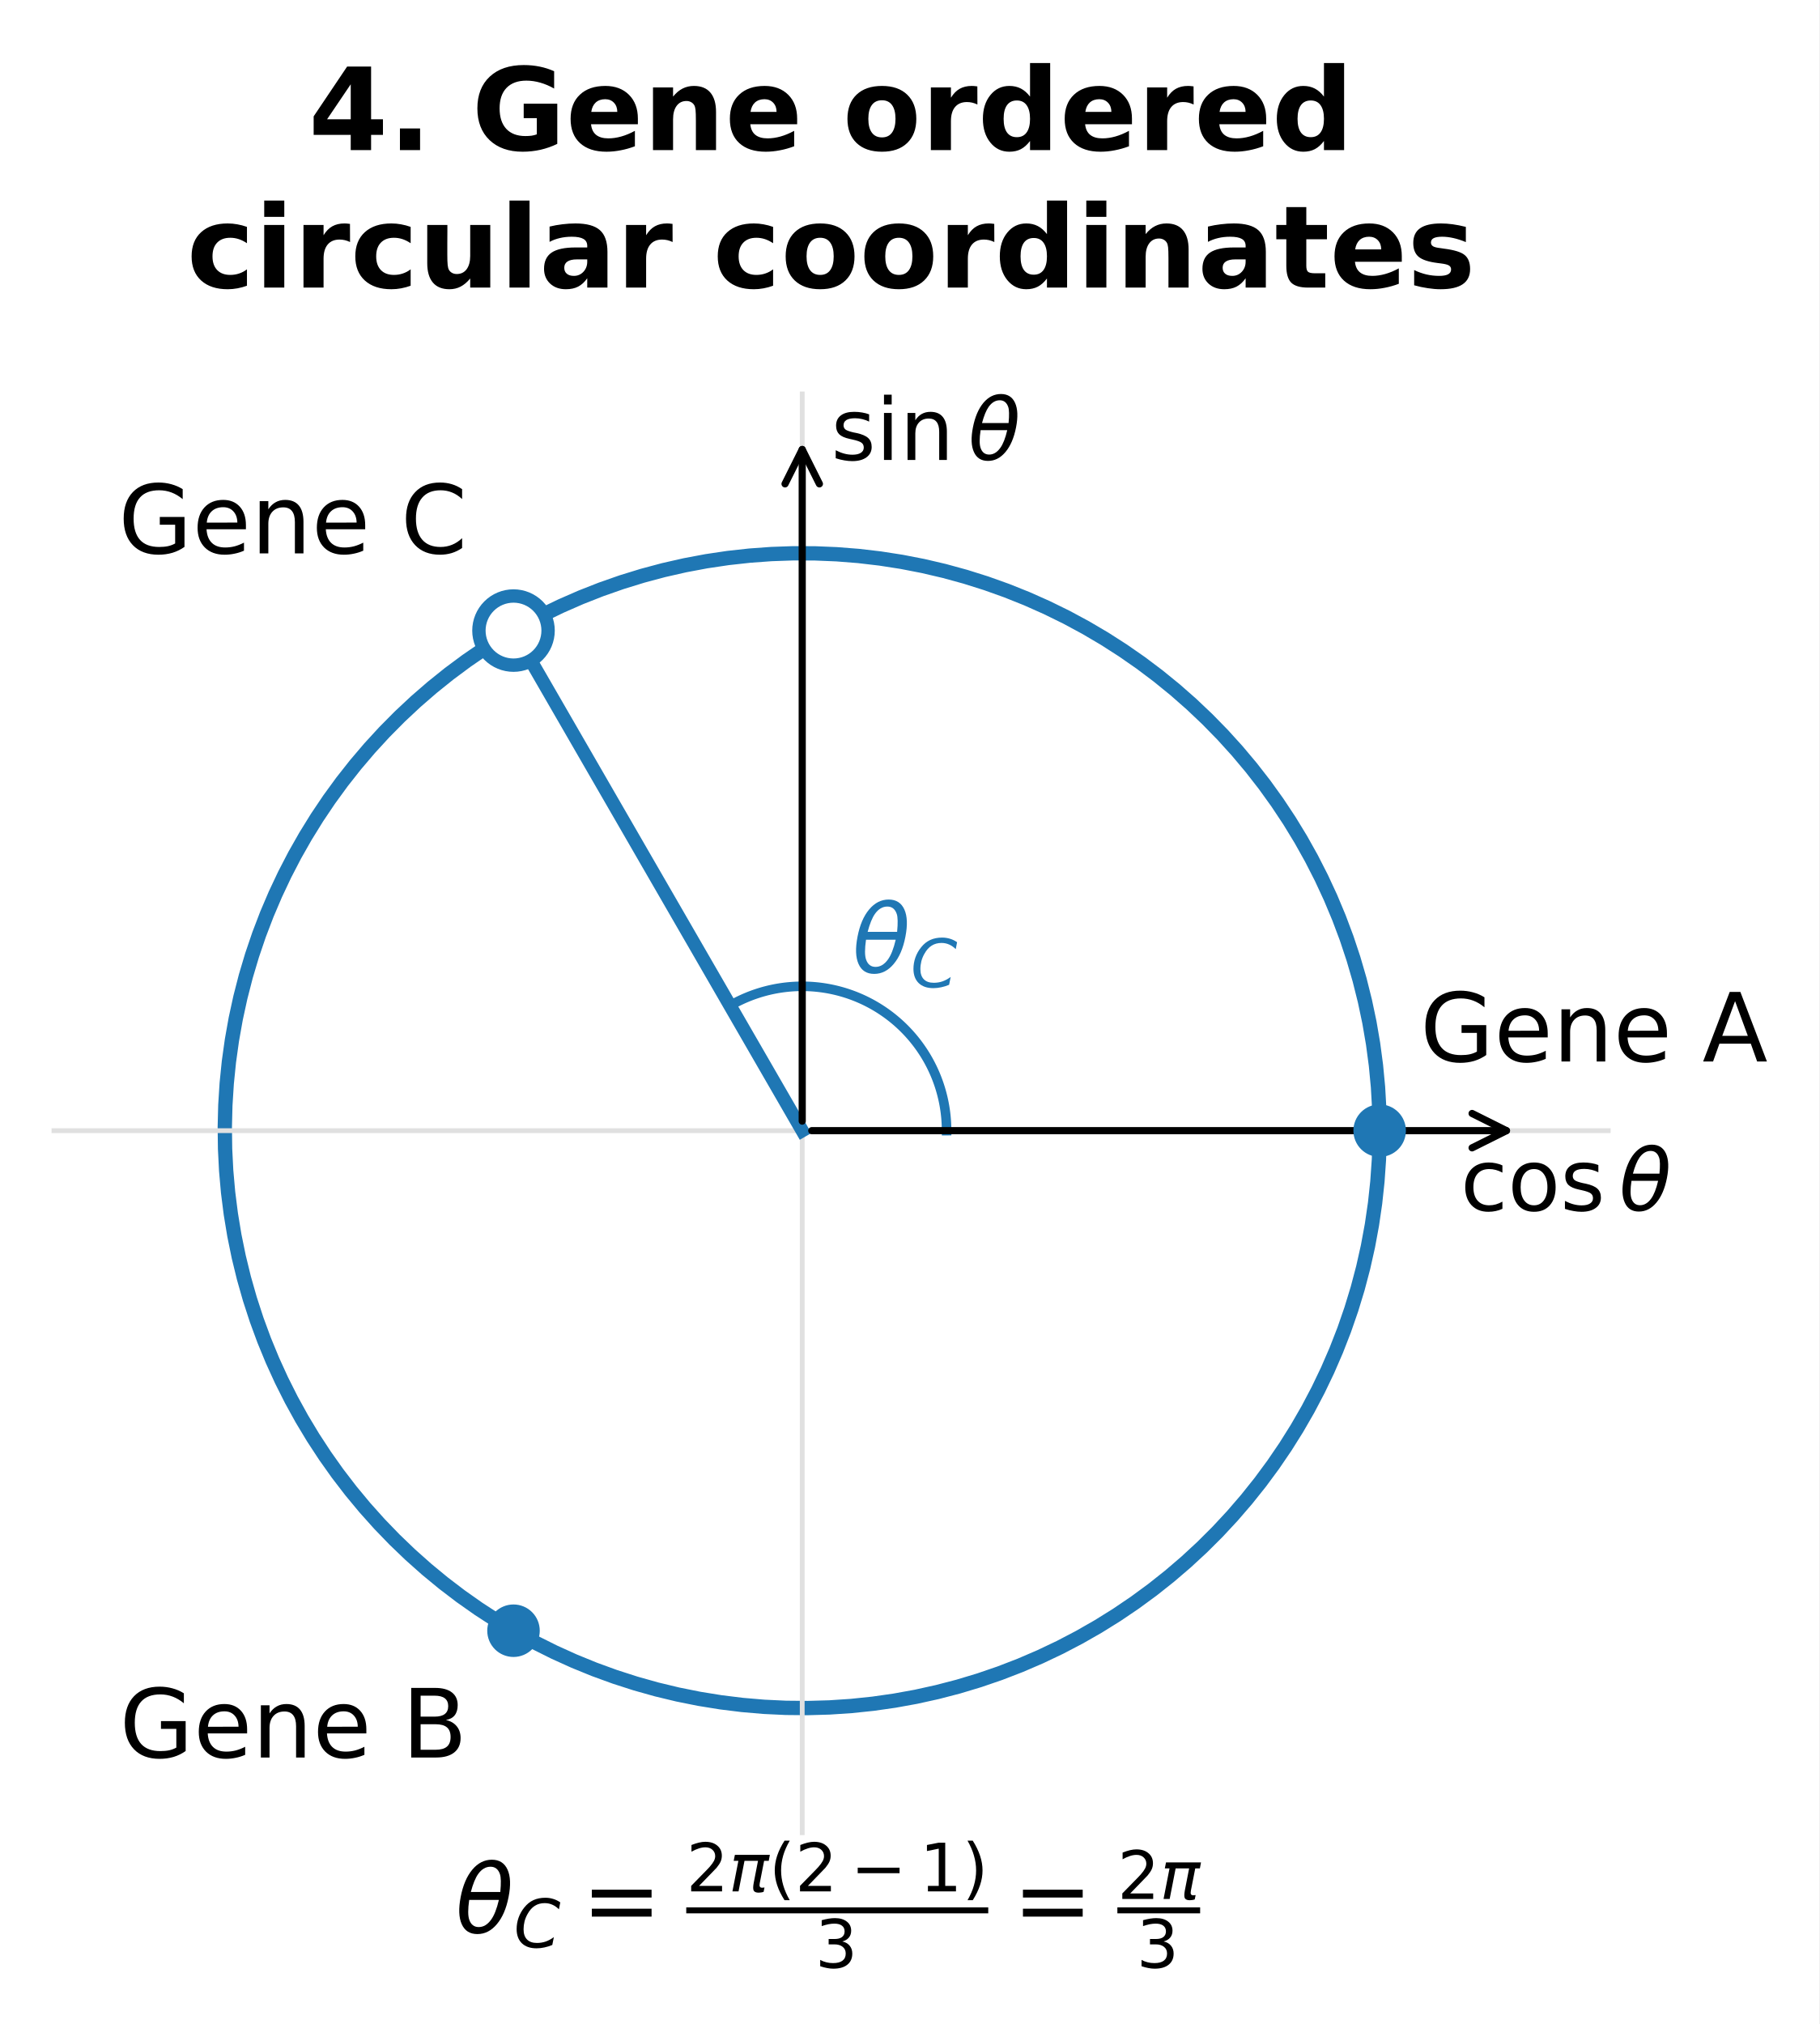
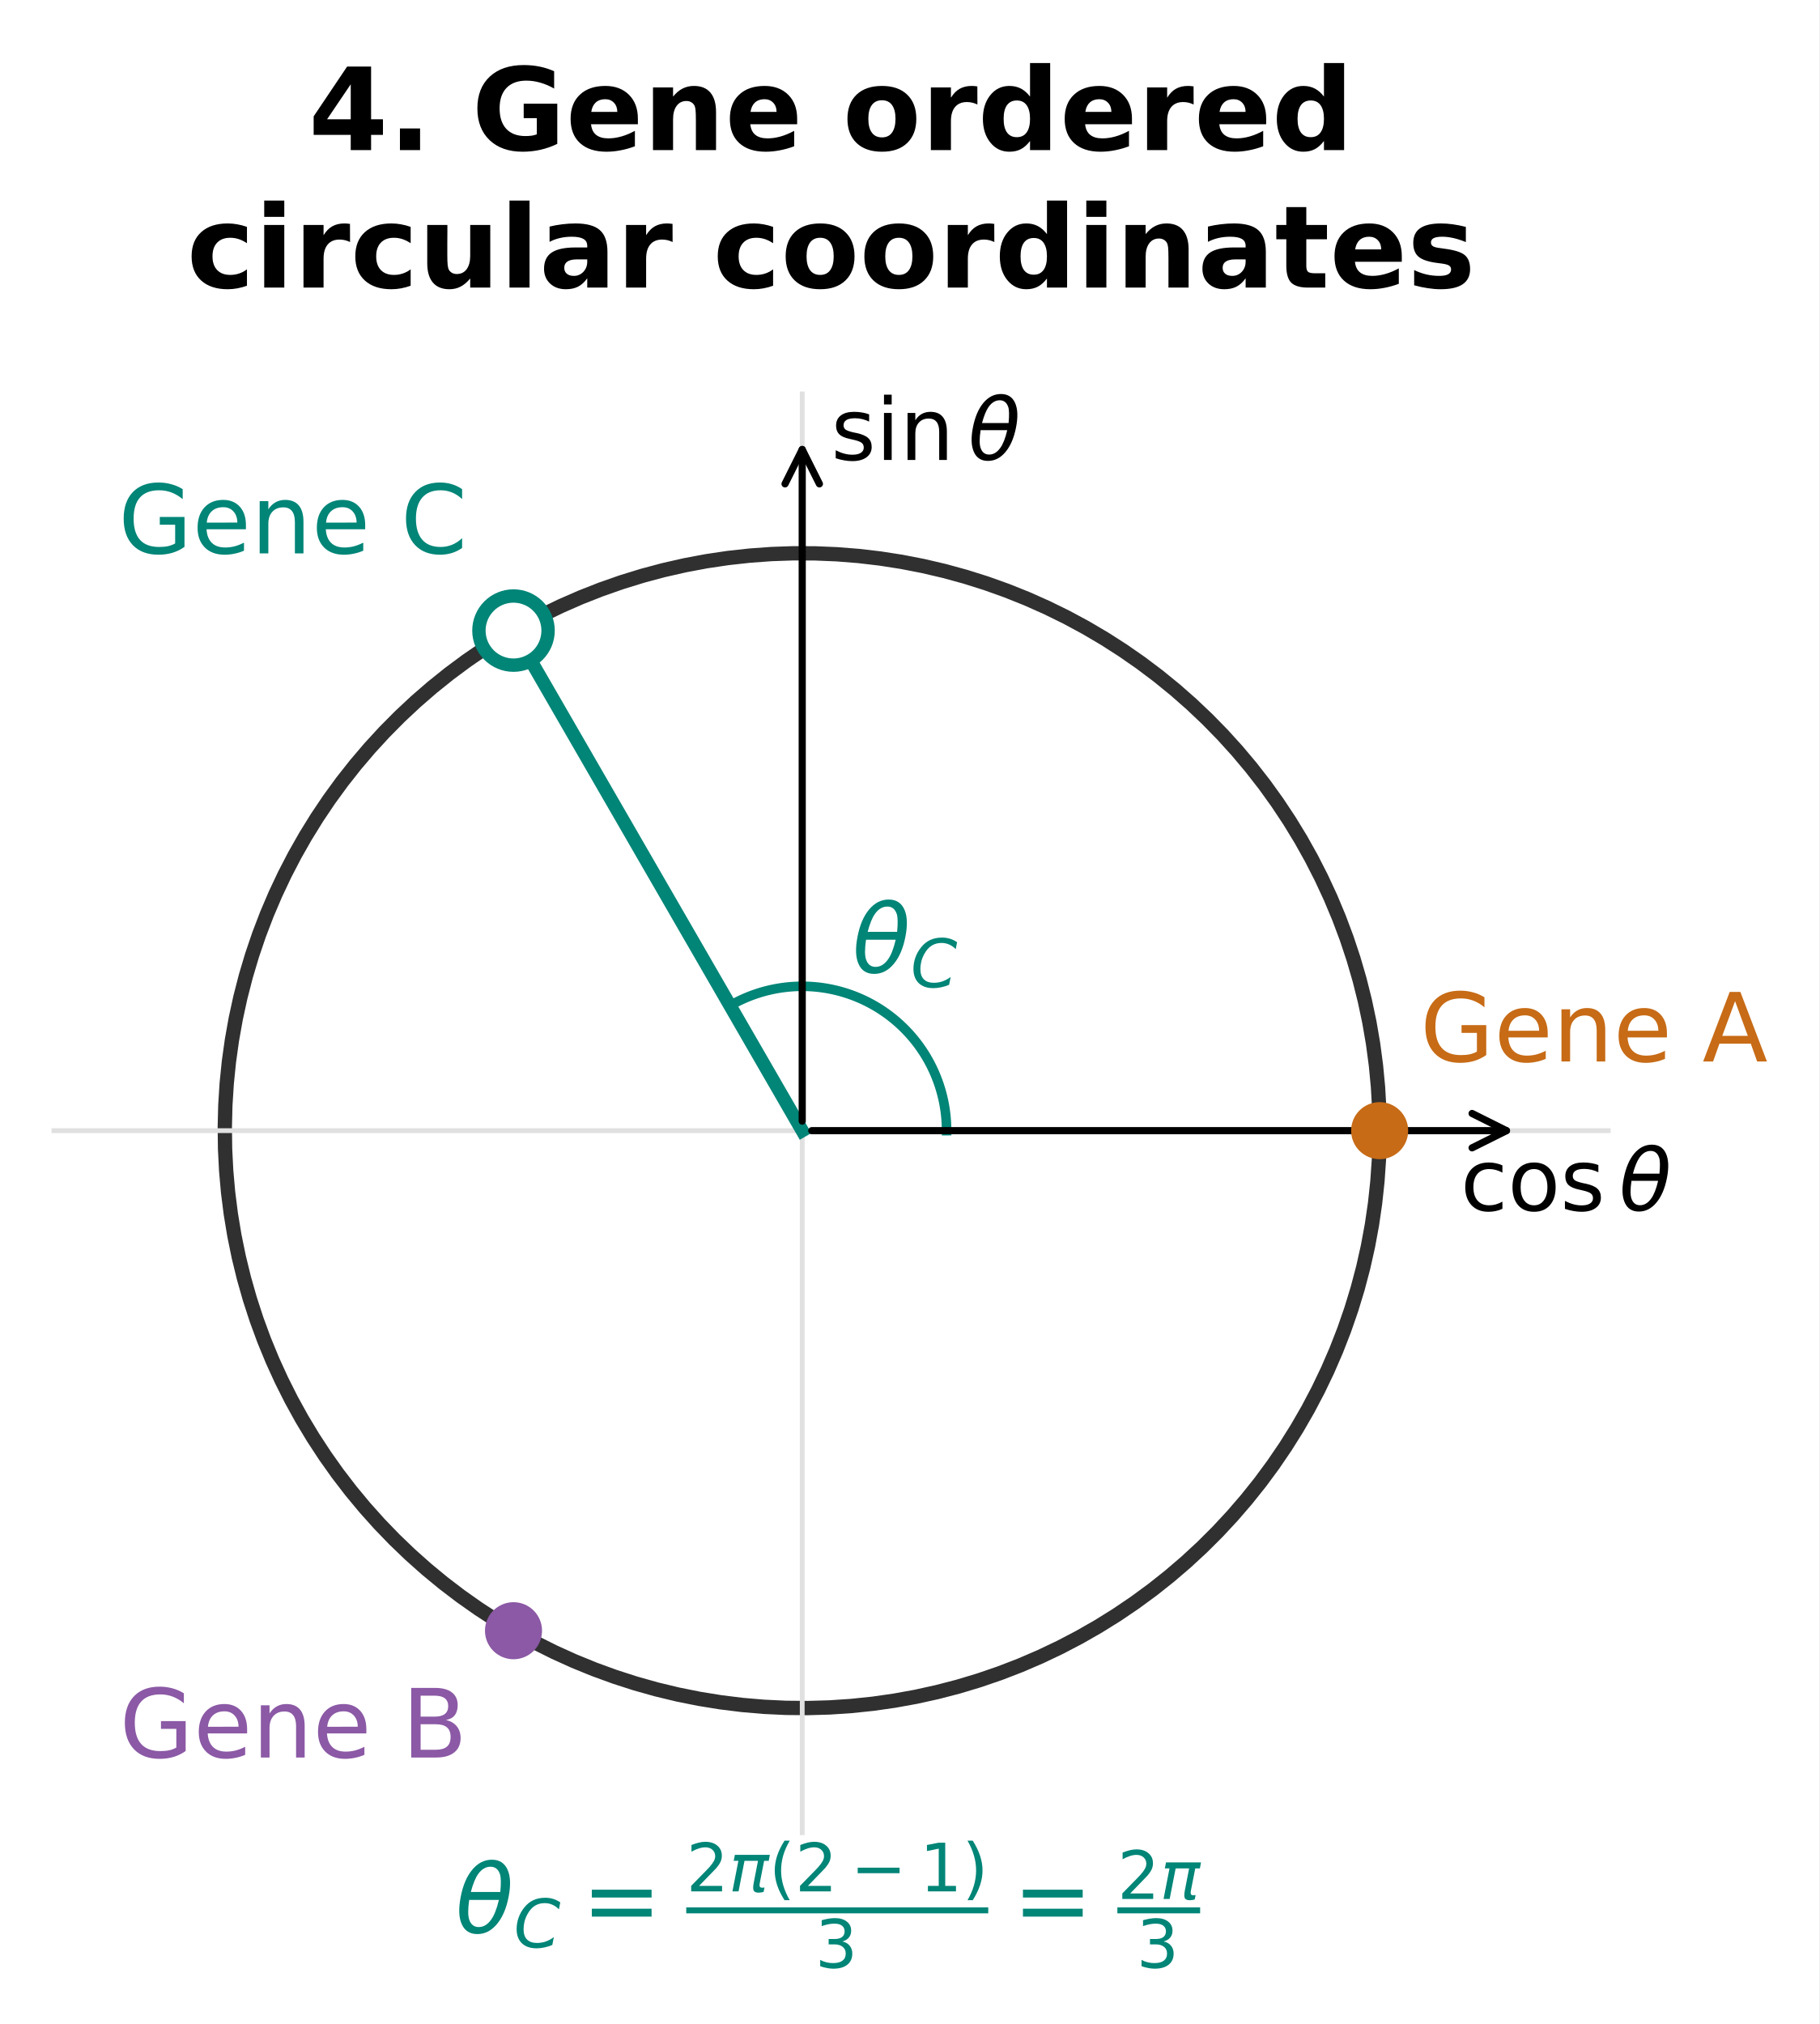
<svg xmlns="http://www.w3.org/2000/svg" xmlns:xlink="http://www.w3.org/1999/xlink" width="381.097pt" height="423.989pt" viewBox="0 0 381.097 423.989" version="1.1">
  <defs>
    <style type="text/css">*{stroke-linejoin: round; stroke-linecap: butt}</style>
  </defs>
  <g id="figure_1">
    <g id="patch_1">
      <path d="M 0 423.989  L 381.097 423.989  L 381.097 0  L 0 0  z " style="fill: #ffffff" />
    </g>
    <g id="axes_1">
      <g id="line2d_1">
-         <path d="M 289.008 236.85  L 288.922 232.282  L 288.663 227.72  L 288.232 223.172  L 287.63 218.643  L 286.857 214.139  L 285.914 209.669  L 284.804 205.237  L 283.527 200.85  L 282.085 196.515  L 280.48 192.237  L 278.715 188.022  L 276.792 183.878  L 274.714 179.809  L 272.484 175.821  L 270.104 171.921  L 267.579 168.113  L 264.913 164.403  L 262.107 160.796  L 259.168 157.298  L 256.099 153.914  L 252.904 150.648  L 249.588 147.505  L 246.156 144.489  L 242.612 141.605  L 238.962 138.857  L 235.21 136.249  L 231.363 133.784  L 227.426 131.467  L 223.403 129.299  L 219.302 127.286  L 215.128 125.428  L 210.886 123.73  L 206.584 122.192  L 202.226 120.819  L 197.82 119.611  L 193.371 118.57  L 188.886 117.698  L 184.371 116.996  L 179.833 116.465  L 175.278 116.106  L 170.713 115.919  L 166.144 115.905  L 161.578 116.063  L 157.021 116.394  L 152.48 116.896  L 147.961 117.569  L 143.47 118.413  L 139.015 119.426  L 134.601 120.606  L 130.235 121.952  L 125.923 123.462  L 121.671 125.134  L 117.485 126.965  L 113.371 128.953  L 109.335 131.095  L 105.383 133.388  L 101.52 135.828  L 97.753 138.413  L 94.085 141.138  L 90.524 143.999  L 87.072 146.993  L 83.737 150.115  L 80.521 153.361  L 77.43 156.726  L 74.469 160.206  L 71.641 163.794  L 68.951 167.487  L 66.402 171.279  L 63.999 175.165  L 61.743 179.138  L 59.64 183.194  L 57.691 187.327  L 55.899 191.53  L 54.267 195.797  L 52.798 200.124  L 51.493 204.502  L 50.355 208.927  L 49.384 213.392  L 48.583 217.89  L 47.952 222.415  L 47.493 226.961  L 47.205 231.521  L 47.09 236.088  L 47.148 240.657  L 47.378 245.22  L 47.78 249.771  L 48.354 254.304  L 49.098 258.812  L 50.013 263.289  L 51.095 267.727  L 52.345 272.122  L 53.76 276.467  L 55.337 280.754  L 57.076 284.98  L 58.973 289.136  L 61.025 293.218  L 63.23 297.22  L 65.585 301.135  L 68.086 304.959  L 70.729 308.686  L 73.512 312.31  L 76.429 315.826  L 79.477 319.23  L 82.651 322.516  L 85.947 325.68  L 89.361 328.717  L 92.886 331.623  L 96.519 334.394  L 100.254 337.026  L 104.085 339.515  L 108.008 341.857  L 112.017 344.05  L 116.105 346.089  L 120.268 347.973  L 124.498 349.698  L 128.791 351.262  L 133.14 352.663  L 137.539 353.899  L 141.981 354.968  L 146.46 355.868  L 150.971 356.598  L 155.505 357.158  L 160.058 357.546  L 164.622 357.761  L 169.19 357.805  L 173.757 357.675  L 178.316 357.373  L 182.861 356.9  L 187.384 356.254  L 191.879 355.439  L 196.341 354.454  L 200.762 353.302  L 205.137 351.983  L 209.459 350.501  L 213.721 348.856  L 217.918 347.051  L 222.045 345.089  L 226.094 342.972  L 230.06 340.705  L 233.938 338.289  L 237.722 335.728  L 241.407 333.026  L 244.986 330.187  L 248.456 327.215  L 251.812 324.114  L 255.048 320.888  L 258.159 317.542  L 261.142 314.082  L 263.993 310.511  L 266.706 306.835  L 269.279 303.059  L 271.707 299.189  L 273.987 295.23  L 276.116 291.187  L 278.091 287.067  L 279.909 282.875  L 281.568 278.618  L 283.064 274.301  L 284.397 269.931  L 285.563 265.513  L 286.562 261.055  L 287.391 256.562  L 288.05 252.04  L 288.538 247.498  L 288.855 242.94  L 288.998 238.373  L 289.008 236.85  L 289.008 236.85  " clip-path="url(#pcc2429108f)" style="fill: none; stroke: #1f77b4; stroke-width: 3; stroke-linecap: square" />
+         <path d="M 289.008 236.85  L 288.922 232.282  L 288.663 227.72  L 288.232 223.172  L 287.63 218.643  L 286.857 214.139  L 285.914 209.669  L 284.804 205.237  L 283.527 200.85  L 282.085 196.515  L 280.48 192.237  L 278.715 188.022  L 276.792 183.878  L 274.714 179.809  L 272.484 175.821  L 270.104 171.921  L 267.579 168.113  L 264.913 164.403  L 262.107 160.796  L 259.168 157.298  L 256.099 153.914  L 252.904 150.648  L 249.588 147.505  L 246.156 144.489  L 242.612 141.605  L 238.962 138.857  L 235.21 136.249  L 231.363 133.784  L 227.426 131.467  L 223.403 129.299  L 219.302 127.286  L 215.128 125.428  L 210.886 123.73  L 206.584 122.192  L 202.226 120.819  L 197.82 119.611  L 193.371 118.57  L 188.886 117.698  L 184.371 116.996  L 179.833 116.465  L 175.278 116.106  L 170.713 115.919  L 166.144 115.905  L 161.578 116.063  L 157.021 116.394  L 152.48 116.896  L 147.961 117.569  L 143.47 118.413  L 139.015 119.426  L 134.601 120.606  L 130.235 121.952  L 125.923 123.462  L 121.671 125.134  L 117.485 126.965  L 113.371 128.953  L 109.335 131.095  L 105.383 133.388  L 101.52 135.828  L 97.753 138.413  L 94.085 141.138  L 90.524 143.999  L 87.072 146.993  L 83.737 150.115  L 80.521 153.361  L 77.43 156.726  L 74.469 160.206  L 71.641 163.794  L 68.951 167.487  L 66.402 171.279  L 63.999 175.165  L 61.743 179.138  L 59.64 183.194  L 57.691 187.327  L 55.899 191.53  L 54.267 195.797  L 52.798 200.124  L 51.493 204.502  L 50.355 208.927  L 49.384 213.392  L 48.583 217.89  L 47.952 222.415  L 47.493 226.961  L 47.205 231.521  L 47.09 236.088  L 47.148 240.657  L 47.378 245.22  L 47.78 249.771  L 48.354 254.304  L 49.098 258.812  L 50.013 263.289  L 51.095 267.727  L 52.345 272.122  L 53.76 276.467  L 55.337 280.754  L 57.076 284.98  L 58.973 289.136  L 61.025 293.218  L 63.23 297.22  L 65.585 301.135  L 68.086 304.959  L 70.729 308.686  L 73.512 312.31  L 76.429 315.826  L 79.477 319.23  L 82.651 322.516  L 85.947 325.68  L 89.361 328.717  L 92.886 331.623  L 96.519 334.394  L 100.254 337.026  L 104.085 339.515  L 108.008 341.857  L 112.017 344.05  L 116.105 346.089  L 120.268 347.973  L 124.498 349.698  L 128.791 351.262  L 133.14 352.663  L 137.539 353.899  L 141.981 354.968  L 146.46 355.868  L 150.971 356.598  L 155.505 357.158  L 160.058 357.546  L 164.622 357.761  L 169.19 357.805  L 173.757 357.675  L 178.316 357.373  L 182.861 356.9  L 187.384 356.254  L 191.879 355.439  L 196.341 354.454  L 200.762 353.302  L 205.137 351.983  L 209.459 350.501  L 213.721 348.856  L 217.918 347.051  L 222.045 345.089  L 226.094 342.972  L 230.06 340.705  L 233.938 338.289  L 237.722 335.728  L 241.407 333.026  L 244.986 330.187  L 248.456 327.215  L 251.812 324.114  L 255.048 320.888  L 258.159 317.542  L 261.142 314.082  L 263.993 310.511  L 266.706 306.835  L 269.279 303.059  L 271.707 299.189  L 273.987 295.23  L 276.116 291.187  L 278.091 287.067  L 279.909 282.875  L 281.568 278.618  L 283.064 274.301  L 284.397 269.931  L 285.563 265.513  L 286.562 261.055  L 287.391 256.562  L 288.05 252.04  L 288.538 247.498  L 288.855 242.94  L 288.998 238.373  L 289.008 236.85  L 289.008 236.85  " clip-path="url(#p09c33da93c)" style="fill: none; stroke: #303030; stroke-width: 3; stroke-linecap: square" />
      </g>
      <g id="line2d_2">
-         <path d="M 10.8 236.85  L 337.392 236.85  " clip-path="url(#pcc2429108f)" style="fill: none; stroke: #e0e0e0; stroke-linecap: square" />
+         <path d="M 10.8 236.85  L 337.392 236.85  " clip-path="url(#p09c33da93c)" style="fill: none; stroke: #e0e0e0; stroke-linecap: square" />
      </g>
      <g id="line2d_3">
-         <path d="M 168.048 384.421  L 168.048 82.021  " clip-path="url(#pcc2429108f)" style="fill: none; stroke: #e0e0e0; stroke-linecap: square" />
+         <path d="M 168.048 384.421  L 168.048 82.021  " clip-path="url(#p09c33da93c)" style="fill: none; stroke: #e0e0e0; stroke-linecap: square" />
      </g>
      <g id="line2d_4">
-         <path d="M 168.048 236.85  L 107.568 132.095  " clip-path="url(#pcc2429108f)" style="fill: none; stroke: #1f77b4; stroke-width: 2.8; stroke-linecap: square" />
+         <path d="M 168.048 236.85  L 107.568 132.095  " clip-path="url(#p09c33da93c)" style="fill: none; stroke: #008577; stroke-width: 2.8; stroke-linecap: square" />
      </g>
      <g id="line2d_5">
-         <path d="M 198.288 236.85  L 198.283 236.318  L 198.269 235.786  L 198.246 235.254  L 198.213 234.723  L 198.171 234.192  L 198.12 233.663  L 198.059 233.134  L 197.989 232.606  L 197.909 232.08  L 197.821 231.555  L 197.723 231.032  L 197.616 230.511  L 197.5 229.991  L 197.375 229.474  L 197.24 228.959  L 197.097 228.446  L 196.945 227.937  L 196.783 227.429  L 196.613 226.925  L 196.434 226.424  L 196.246 225.926  L 196.049 225.431  L 195.844 224.94  L 195.63 224.453  L 195.408 223.97  L 195.177 223.49  L 194.937 223.015  L 194.69 222.544  L 194.434 222.077  L 194.17 221.615  L 193.898 221.157  L 193.617 220.705  L 193.329 220.257  L 193.033 219.815  L 192.73 219.378  L 192.418 218.946  L 192.1 218.52  L 191.773 218.1  L 191.44 217.685  L 191.099 217.276  L 190.751 216.874  L 190.396 216.477  L 190.034 216.087  L 189.665 215.704  L 189.289 215.326  L 188.907 214.956  L 188.519 214.592  L 188.124 214.235  L 187.723 213.886  L 187.315 213.543  L 186.902 213.207  L 186.483 212.879  L 186.059 212.558  L 185.628 212.245  L 185.193 211.94  L 184.752 211.642  L 184.305 211.352  L 183.854 211.07  L 183.398 210.795  L 182.937 210.529  L 182.471 210.271  L 182.001 210.022  L 181.527 209.78  L 181.049 209.547  L 180.566 209.323  L 180.08 209.107  L 179.59 208.899  L 179.096 208.7  L 178.599 208.51  L 178.098 208.329  L 177.595 208.156  L 177.088 207.993  L 176.579 207.838  L 176.067 207.693  L 175.553 207.556  L 175.036 207.428  L 174.517 207.31  L 173.996 207.201  L 173.474 207.101  L 172.949 207.01  L 172.423 206.928  L 171.896 206.856  L 171.368 206.793  L 170.838 206.739  L 170.308 206.694  L 169.777 206.659  L 169.245 206.634  L 168.713 206.617  L 168.181 206.61  L 167.649 206.613  L 167.117 206.624  L 166.585 206.645  L 166.054 206.676  L 165.523 206.716  L 164.993 206.765  L 164.464 206.823  L 163.936 206.891  L 163.409 206.968  L 162.884 207.054  L 162.361 207.15  L 161.839 207.254  L 161.319 207.368  L 160.801 207.491  L 160.286 207.623  L 159.772 207.764  L 159.262 207.914  L 158.754 208.074  L 158.249 208.242  L 157.747 208.418  L 157.248 208.604  L 156.753 208.799  L 156.261 209.002  L 155.773 209.213  L 155.288 209.434  L 154.808 209.663  L 154.331 209.9  L 153.859 210.145  L 153.391 210.399  L 152.928 210.661  " clip-path="url(#pcc2429108f)" style="fill: none; stroke: #1f77b4; stroke-width: 2; stroke-linecap: square" />
+         <path d="M 198.288 236.85  L 198.283 236.318  L 198.269 235.786  L 198.246 235.254  L 198.213 234.723  L 198.171 234.192  L 198.12 233.663  L 198.059 233.134  L 197.989 232.606  L 197.909 232.08  L 197.821 231.555  L 197.723 231.032  L 197.616 230.511  L 197.5 229.991  L 197.375 229.474  L 197.24 228.959  L 197.097 228.446  L 196.945 227.937  L 196.783 227.429  L 196.613 226.925  L 196.434 226.424  L 196.246 225.926  L 196.049 225.431  L 195.844 224.94  L 195.63 224.453  L 195.408 223.97  L 195.177 223.49  L 194.937 223.015  L 194.69 222.544  L 194.434 222.077  L 194.17 221.615  L 193.898 221.157  L 193.617 220.705  L 193.329 220.257  L 193.033 219.815  L 192.73 219.378  L 192.418 218.946  L 192.1 218.52  L 191.773 218.1  L 191.44 217.685  L 191.099 217.276  L 190.751 216.874  L 190.396 216.477  L 190.034 216.087  L 189.665 215.704  L 189.289 215.326  L 188.907 214.956  L 188.519 214.592  L 188.124 214.235  L 187.723 213.886  L 187.315 213.543  L 186.902 213.207  L 186.483 212.879  L 186.059 212.558  L 185.628 212.245  L 185.193 211.94  L 184.752 211.642  L 184.305 211.352  L 183.854 211.07  L 183.398 210.795  L 182.937 210.529  L 182.471 210.271  L 182.001 210.022  L 181.527 209.78  L 181.049 209.547  L 180.566 209.323  L 180.08 209.107  L 179.59 208.899  L 179.096 208.7  L 178.599 208.51  L 178.098 208.329  L 177.595 208.156  L 177.088 207.993  L 176.579 207.838  L 176.067 207.693  L 175.553 207.556  L 175.036 207.428  L 174.517 207.31  L 173.996 207.201  L 173.474 207.101  L 172.949 207.01  L 172.423 206.928  L 171.896 206.856  L 171.368 206.793  L 170.838 206.739  L 170.308 206.694  L 169.777 206.659  L 169.245 206.634  L 168.713 206.617  L 168.181 206.61  L 167.649 206.613  L 167.117 206.624  L 166.585 206.645  L 166.054 206.676  L 165.523 206.716  L 164.993 206.765  L 164.464 206.823  L 163.936 206.891  L 163.409 206.968  L 162.884 207.054  L 162.361 207.15  L 161.839 207.254  L 161.319 207.368  L 160.801 207.491  L 160.286 207.623  L 159.772 207.764  L 159.262 207.914  L 158.754 208.074  L 158.249 208.242  L 157.747 208.418  L 157.248 208.604  L 156.753 208.799  L 156.261 209.002  L 155.773 209.213  L 155.288 209.434  L 154.808 209.663  L 154.331 209.9  L 153.859 210.145  L 153.391 210.399  L 152.928 210.661  " clip-path="url(#p09c33da93c)" style="fill: none; stroke: #008577; stroke-width: 2; stroke-linecap: square" />
      </g>
      <g id="text_1">
        <text style="font-weight: 700; font-size: 24px; font-family: 'DejaVu Sans'" transform="translate(64.626 31.43859)">4. Gene ordered</text>
        <text style="font-weight: 700; font-size: 24px; font-family: 'DejaVu Sans'" transform="translate(39.10725 60.24516)">circular coordinates</text>
      </g>
      <g id="patch_2">
        <path d="M 170.046 236.85  Q 243.648 236.85 315.572 236.85  " style="fill: none; stroke: #000000; stroke-width: 1.5; stroke-linecap: round" />
        <path d="M 308.372 233.25  L 315.572 236.85  L 308.372 240.45  " style="fill: none; stroke: #000000; stroke-width: 1.5; stroke-linecap: round" />
      </g>
      <g id="patch_3">
        <path d="M 168.048 234.853  Q 168.048 163.669 168.048 94.161  " style="fill: none; stroke: #000000; stroke-width: 1.5; stroke-linecap: round" />
        <path d="M 164.448 101.361  L 168.048 94.161  L 171.648 101.361  " style="fill: none; stroke: #000000; stroke-width: 1.5; stroke-linecap: round" />
      </g>
      <g id="text_2">
-         <text style="font-size: 20px; font-family: 'DejaVu Sans'; text-anchor: start" x="297.475" y="222.368" transform="rotate(-0 297.4752 222.3684)">Gene A</text>
+         <text style="font-size: 20px; font-family: 'DejaVu Sans'; text-anchor: start; fill: #c76b16" x="297.475" y="222.368" transform="rotate(-0 297.4752 222.3684)">Gene A</text>
      </g>
      <g id="text_3">
-         <text style="font-size: 20px; font-family: 'DejaVu Sans'; text-anchor: end" x="97.891" y="115.924" transform="rotate(-0 97.8912 115.9236)">Gene C</text>
+         <text style="font-size: 20px; font-family: 'DejaVu Sans'; text-anchor: end; fill: #008577" x="97.891" y="115.924" transform="rotate(-0 97.8912 115.9236)">Gene C</text>
      </g>
      <g id="text_4">
-         <text style="font-size: 20px; font-family: 'DejaVu Sans'; text-anchor: end" x="97.891" y="368.167" transform="rotate(-0 97.8912 368.1668)">Gene B</text>
+         <text style="font-size: 20px; font-family: 'DejaVu Sans'; text-anchor: end; fill: #8b59a5" x="97.891" y="368.167" transform="rotate(-0 97.8912 368.1668)">Gene B</text>
      </g>
      <g id="text_5">
-         <g style="fill: #1f77b4" transform="translate(178.5208 204.436)">
+         <g style="fill: #008577" transform="translate(178.5208 204.436)">
          <text>
-             <tspan x="0" y="-0.641" style="font-style: oblique; font-size: 20px; font-family: 'DejaVu Sans'; fill: #1f77b4">θ</tspan>
-             <tspan x="12.236" y="2.359" style="font-style: oblique; font-size: 14px; font-family: 'DejaVu Sans'; fill: #1f77b4">C</tspan>
+             <tspan x="0" y="-0.641" style="font-style: oblique; font-size: 20px; font-family: 'DejaVu Sans'; fill: #008577">θ</tspan>
+             <tspan x="12.236" y="2.359" style="font-style: oblique; font-size: 14px; font-family: 'DejaVu Sans'; fill: #008577">C</tspan>
          </text>
        </g>
      </g>
      <g id="text_6">
        <g transform="translate(305.9424 253.7843)">
          <text>
            <tspan x="0" y="-0.188" style="font-size: 18px; font-family: 'DejaVu Sans'">c</tspan>
            <tspan x="9.896" y="-0.188" style="font-size: 18px; font-family: 'DejaVu Sans'">o</tspan>
            <tspan x="20.909" y="-0.188" style="font-size: 18px; font-family: 'DejaVu Sans'">s</tspan>
            <tspan x="33.21" y="-0.188" style="font-style: oblique; font-size: 18px; font-family: 'DejaVu Sans'">θ</tspan>
          </text>
        </g>
      </g>
      <g id="text_7">
        <g transform="translate(174.096 96.53633)">
          <text>
            <tspan x="0" y="-0.188" style="font-size: 18px; font-family: 'DejaVu Sans'">s</tspan>
            <tspan x="9.378" y="-0.188" style="font-size: 18px; font-family: 'DejaVu Sans'">i</tspan>
            <tspan x="14.379" y="-0.188" style="font-size: 18px; font-family: 'DejaVu Sans'">n</tspan>
            <tspan x="28.71" y="-0.188" style="font-style: oblique; font-size: 18px; font-family: 'DejaVu Sans'">θ</tspan>
          </text>
        </g>
      </g>
      <g id="text_8">
-         <g transform="translate(95.396 405.5891)">
+         <g style="fill: #008577" transform="translate(95.396 405.5891)">
          <text>
-             <tspan x="0" y="-0.656" style="font-style: oblique; font-size: 20px; font-family: 'DejaVu Sans'">θ</tspan>
-             <tspan x="12.236" y="2.344" style="font-style: oblique; font-size: 14px; font-family: 'DejaVu Sans'">C</tspan>
-             <tspan x="57.267" y="-9.38" style="font-style: oblique; font-size: 14px; font-family: 'DejaVu Sans'">π</tspan>
-             <tspan x="147.577" y="-7.794" style="font-style: oblique; font-size: 14px; font-family: 'DejaVu Sans'">π</tspan>
-             <tspan x="26.455" y="-0.656" style="font-size: 20px; font-family: 'DejaVu Sans'">=</tspan>
-             <tspan x="116.766" y="-0.656" style="font-size: 20px; font-family: 'DejaVu Sans'">=</tspan>
-             <tspan x="48.359" y="-9.38" style="font-size: 14px; font-family: 'DejaVu Sans'">2</tspan>
-             <tspan x="65.695" y="-9.38" style="font-size: 14px; font-family: 'DejaVu Sans'">(</tspan>
-             <tspan x="71.157" y="-9.38" style="font-size: 14px; font-family: 'DejaVu Sans'">2</tspan>
-             <tspan x="75.359" y="6.609" style="font-size: 14px; font-family: 'DejaVu Sans'">3</tspan>
-             <tspan x="82.792" y="-9.38" style="font-size: 14px; font-family: 'DejaVu Sans'">−</tspan>
-             <tspan x="97.25" y="-9.38" style="font-size: 14px; font-family: 'DejaVu Sans'">1</tspan>
-             <tspan x="106.157" y="-9.38" style="font-size: 14px; font-family: 'DejaVu Sans'">)</tspan>
-             <tspan x="138.67" y="-7.794" style="font-size: 14px; font-family: 'DejaVu Sans'">2</tspan>
-             <tspan x="142.67" y="6.609" style="font-size: 14px; font-family: 'DejaVu Sans'">3</tspan>
+             <tspan x="0" y="-0.656" style="font-style: oblique; font-size: 20px; font-family: 'DejaVu Sans'; fill: #008577">θ</tspan>
+             <tspan x="12.236" y="2.344" style="font-style: oblique; font-size: 14px; font-family: 'DejaVu Sans'; fill: #008577">C</tspan>
+             <tspan x="57.267" y="-9.38" style="font-style: oblique; font-size: 14px; font-family: 'DejaVu Sans'; fill: #008577">π</tspan>
+             <tspan x="147.577" y="-7.794" style="font-style: oblique; font-size: 14px; font-family: 'DejaVu Sans'; fill: #008577">π</tspan>
+             <tspan x="26.455" y="-0.656" style="font-size: 20px; font-family: 'DejaVu Sans'; fill: #008577">=</tspan>
+             <tspan x="116.766" y="-0.656" style="font-size: 20px; font-family: 'DejaVu Sans'; fill: #008577">=</tspan>
+             <tspan x="48.359" y="-9.38" style="font-size: 14px; font-family: 'DejaVu Sans'; fill: #008577">2</tspan>
+             <tspan x="65.695" y="-9.38" style="font-size: 14px; font-family: 'DejaVu Sans'; fill: #008577">(</tspan>
+             <tspan x="71.157" y="-9.38" style="font-size: 14px; font-family: 'DejaVu Sans'; fill: #008577">2</tspan>
+             <tspan x="75.359" y="6.609" style="font-size: 14px; font-family: 'DejaVu Sans'; fill: #008577">3</tspan>
+             <tspan x="82.792" y="-9.38" style="font-size: 14px; font-family: 'DejaVu Sans'; fill: #008577">−</tspan>
+             <tspan x="97.25" y="-9.38" style="font-size: 14px; font-family: 'DejaVu Sans'; fill: #008577">1</tspan>
+             <tspan x="106.157" y="-9.38" style="font-size: 14px; font-family: 'DejaVu Sans'; fill: #008577">)</tspan>
+             <tspan x="138.67" y="-7.794" style="font-size: 14px; font-family: 'DejaVu Sans'; fill: #008577">2</tspan>
+             <tspan x="142.67" y="6.609" style="font-size: 14px; font-family: 'DejaVu Sans'; fill: #008577">3</tspan>
          </text>
          <rect x="48.359" y="-6.031" width="63.26" height="1.25" />
          <rect x="138.67" y="-6.031" width="17.336" height="1.25" />
        </g>
      </g>
      <g id="PathCollection_1">
        <defs>
-           <path id="m873f69f13a" d="M 0 5  C 1.326 5 2.598 4.473 3.536 3.536  C 4.473 2.598 5 1.326 5 0  C 5 -1.326 4.473 -2.598 3.536 -3.536  C 2.598 -4.473 1.326 -5 0 -5  C -1.326 -5 -2.598 -4.473 -3.536 -3.536  C -4.473 -2.598 -5 -1.326 -5 0  C -5 1.326 -4.473 2.598 -3.536 3.536  C -2.598 4.473 -1.326 5 0 5  z " style="stroke: #1f77b4" />
+           <path id="C0_0_73e6e2ada2" d="M 0 5.477  C 1.453 5.477 2.846 4.9 3.873 3.873  C 4.9 2.846 5.477 1.453 5.477 -0  C 5.477 -1.453 4.9 -2.846 3.873 -3.873  C 2.846 -4.9 1.453 -5.477 0 -5.477  C -1.453 -5.477 -2.846 -4.9 -3.873 -3.873  C -4.9 -2.846 -5.477 -1.453 -5.477 0  C -5.477 1.453 -4.9 2.846 -3.873 3.873  C -2.846 4.9 -1.453 5.477 0 5.477  z " />
        </defs>
-         <g clip-path="url(#pcc2429108f)">
-           <use xlink:href="#m873f69f13a" x="289.008" y="236.85" style="fill: #1f77b4; stroke: #1f77b4" />
-           <use xlink:href="#m873f69f13a" x="107.568" y="132.095" style="fill: #1f77b4; stroke: #1f77b4" />
-           <use xlink:href="#m873f69f13a" x="107.568" y="341.604" style="fill: #1f77b4; stroke: #1f77b4" />
+         <g clip-path="url(#p09c33da93c)">
+           <use xlink:href="#C0_0_73e6e2ada2" x="289.008" y="236.85" style="fill: #c76b16; stroke: #c76b16" />
+         </g>
+         <g clip-path="url(#p09c33da93c)">
+           <use xlink:href="#C0_0_73e6e2ada2" x="107.568" y="132.095" style="fill: #008577; stroke: #008577" />
+         </g>
+         <g clip-path="url(#p09c33da93c)">
+           <use xlink:href="#C0_0_73e6e2ada2" x="107.568" y="341.604" style="fill: #8b59a5; stroke: #8b59a5" />
        </g>
      </g>
      <g id="PathCollection_2">
        <defs>
-           <path id="mb668d5ca3e" d="M 0 7.246  C 1.922 7.246 3.765 6.482 5.123 5.123  C 6.482 3.765 7.246 1.922 7.246 0  C 7.246 -1.922 6.482 -3.765 5.123 -5.123  C 3.765 -6.482 1.922 -7.246 0 -7.246  C -1.922 -7.246 -3.765 -6.482 -5.123 -5.123  C -6.482 -3.765 -7.246 -1.922 -7.246 0  C -7.246 1.922 -6.482 3.765 -5.123 5.123  C -3.765 6.482 -1.922 7.246 0 7.246  z " style="stroke: #1f77b4; stroke-width: 2.8" />
+           <path id="m76264309ff" d="M 0 7.246  C 1.922 7.246 3.765 6.482 5.123 5.123  C 6.482 3.765 7.246 1.922 7.246 0  C 7.246 -1.922 6.482 -3.765 5.123 -5.123  C 3.765 -6.482 1.922 -7.246 0 -7.246  C -1.922 -7.246 -3.765 -6.482 -5.123 -5.123  C -6.482 -3.765 -7.246 -1.922 -7.246 0  C -7.246 1.922 -6.482 3.765 -5.123 5.123  C -3.765 6.482 -1.922 7.246 0 7.246  z " style="stroke: #008577; stroke-width: 2.8" />
        </defs>
-         <g clip-path="url(#pcc2429108f)">
-           <use xlink:href="#mb668d5ca3e" x="107.568" y="132.095" style="fill: #ffffff; stroke: #1f77b4; stroke-width: 2.8" />
+         <g clip-path="url(#p09c33da93c)">
+           <use xlink:href="#m76264309ff" x="107.568" y="132.095" style="fill: #ffffff; stroke: #008577; stroke-width: 2.8" />
        </g>
      </g>
    </g>
  </g>
  <defs>
-     <clipPath id="pcc2429108f">
+     <clipPath id="p09c33da93c">
      <rect x="10.8" y="82.021" width="326.592" height="302.4" />
    </clipPath>
  </defs>
</svg>
